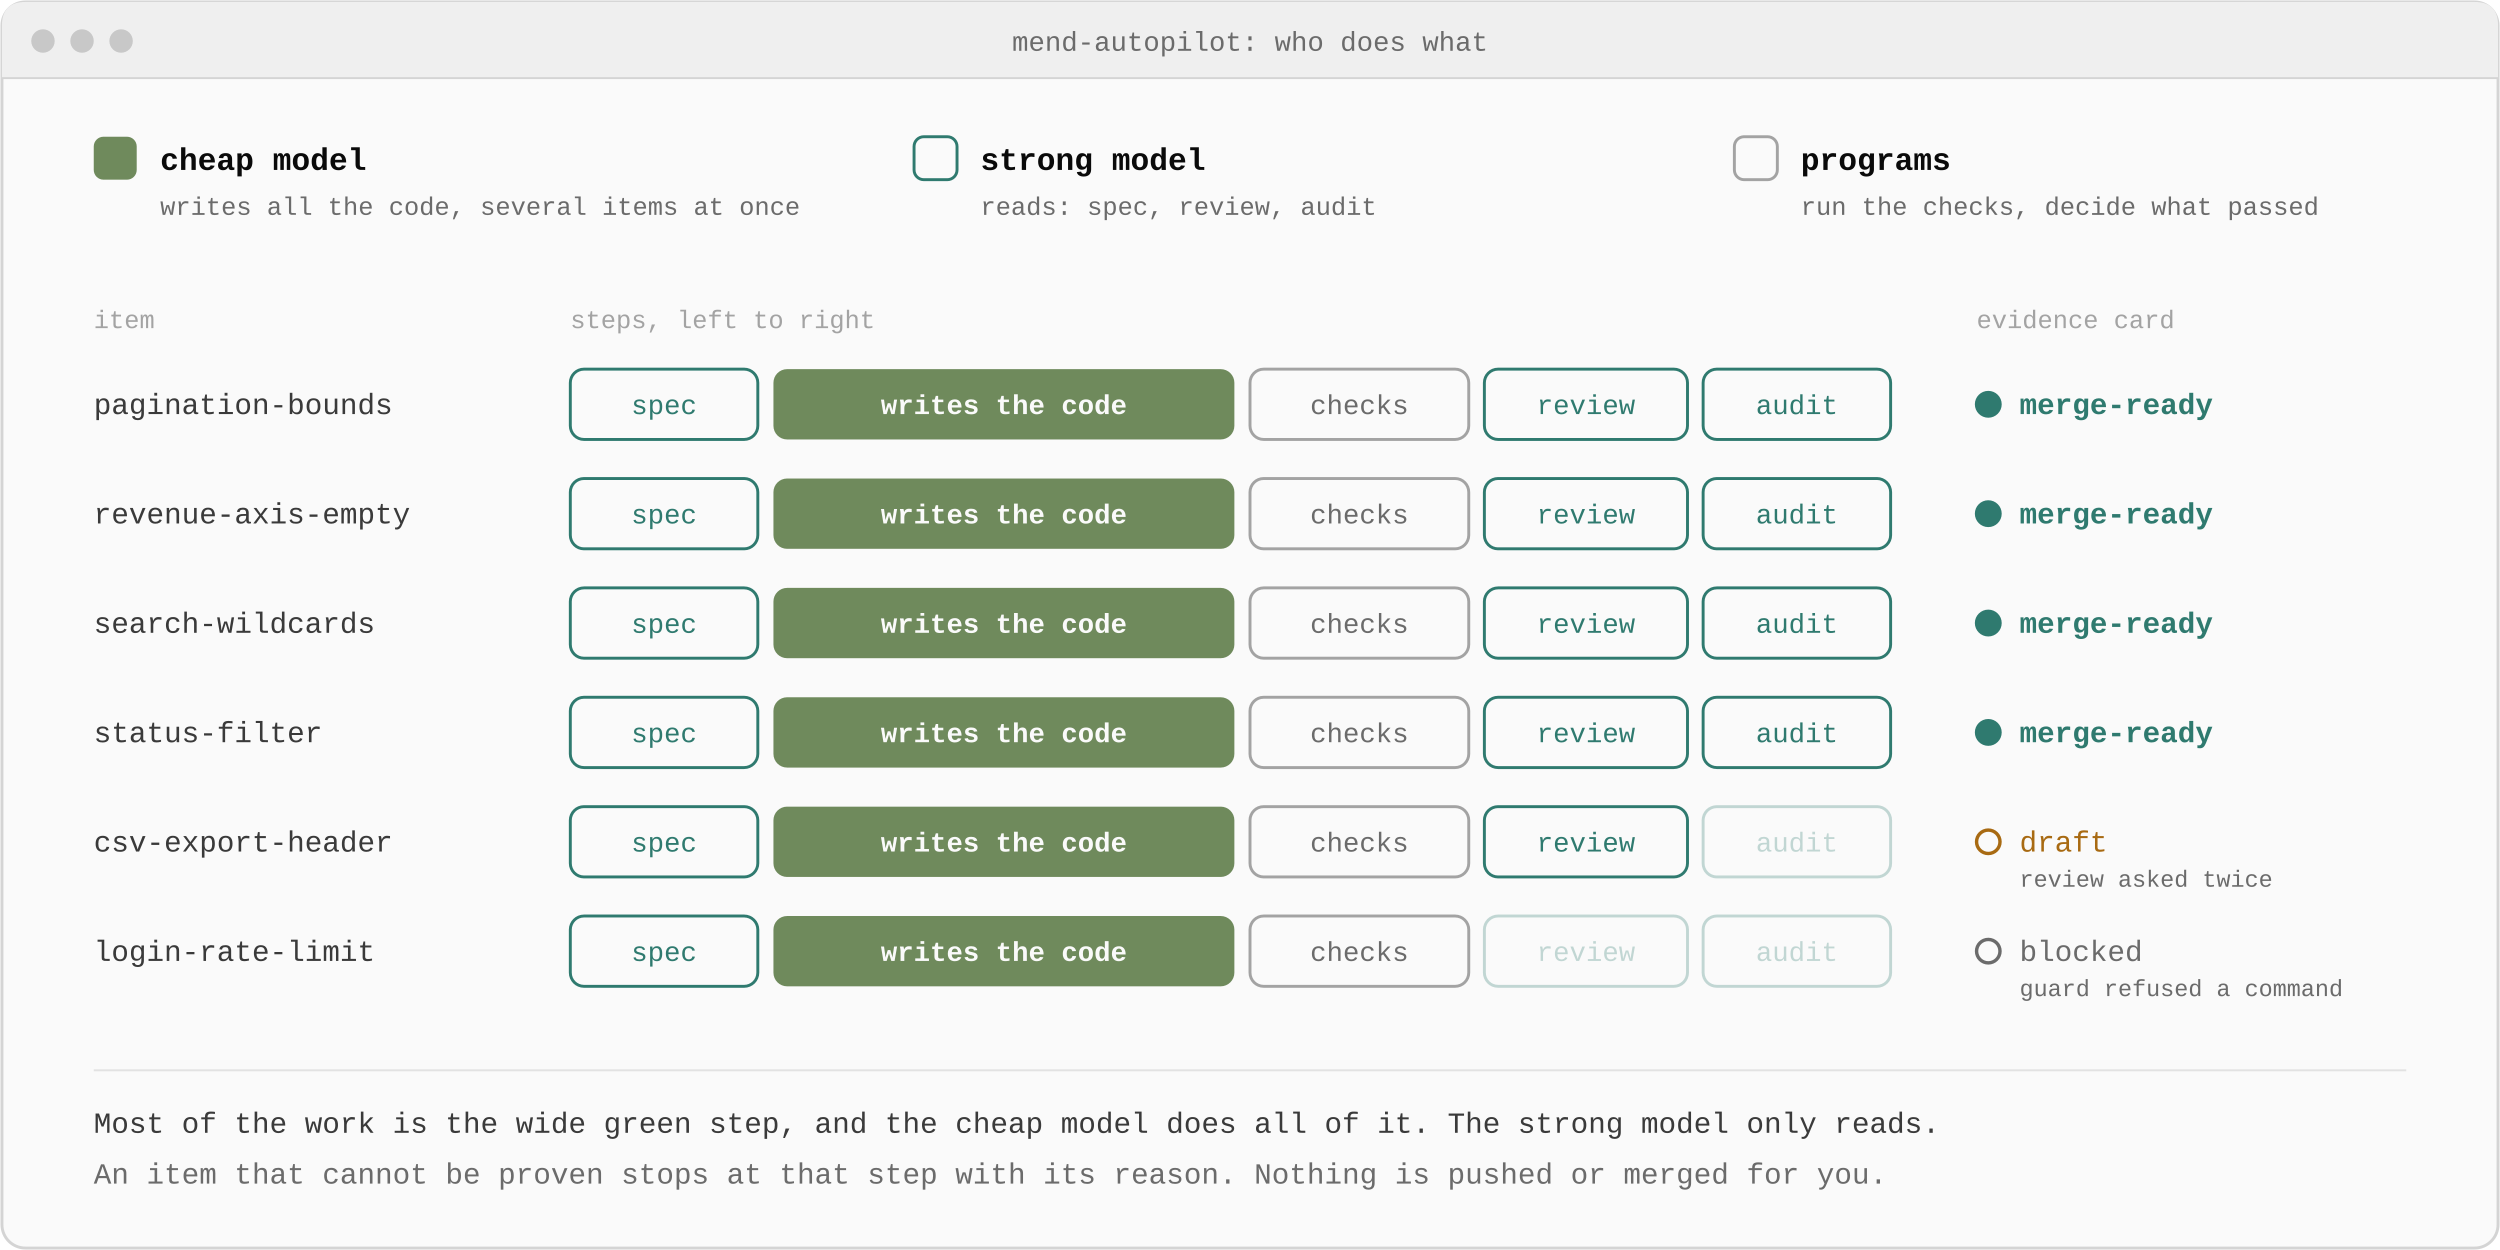
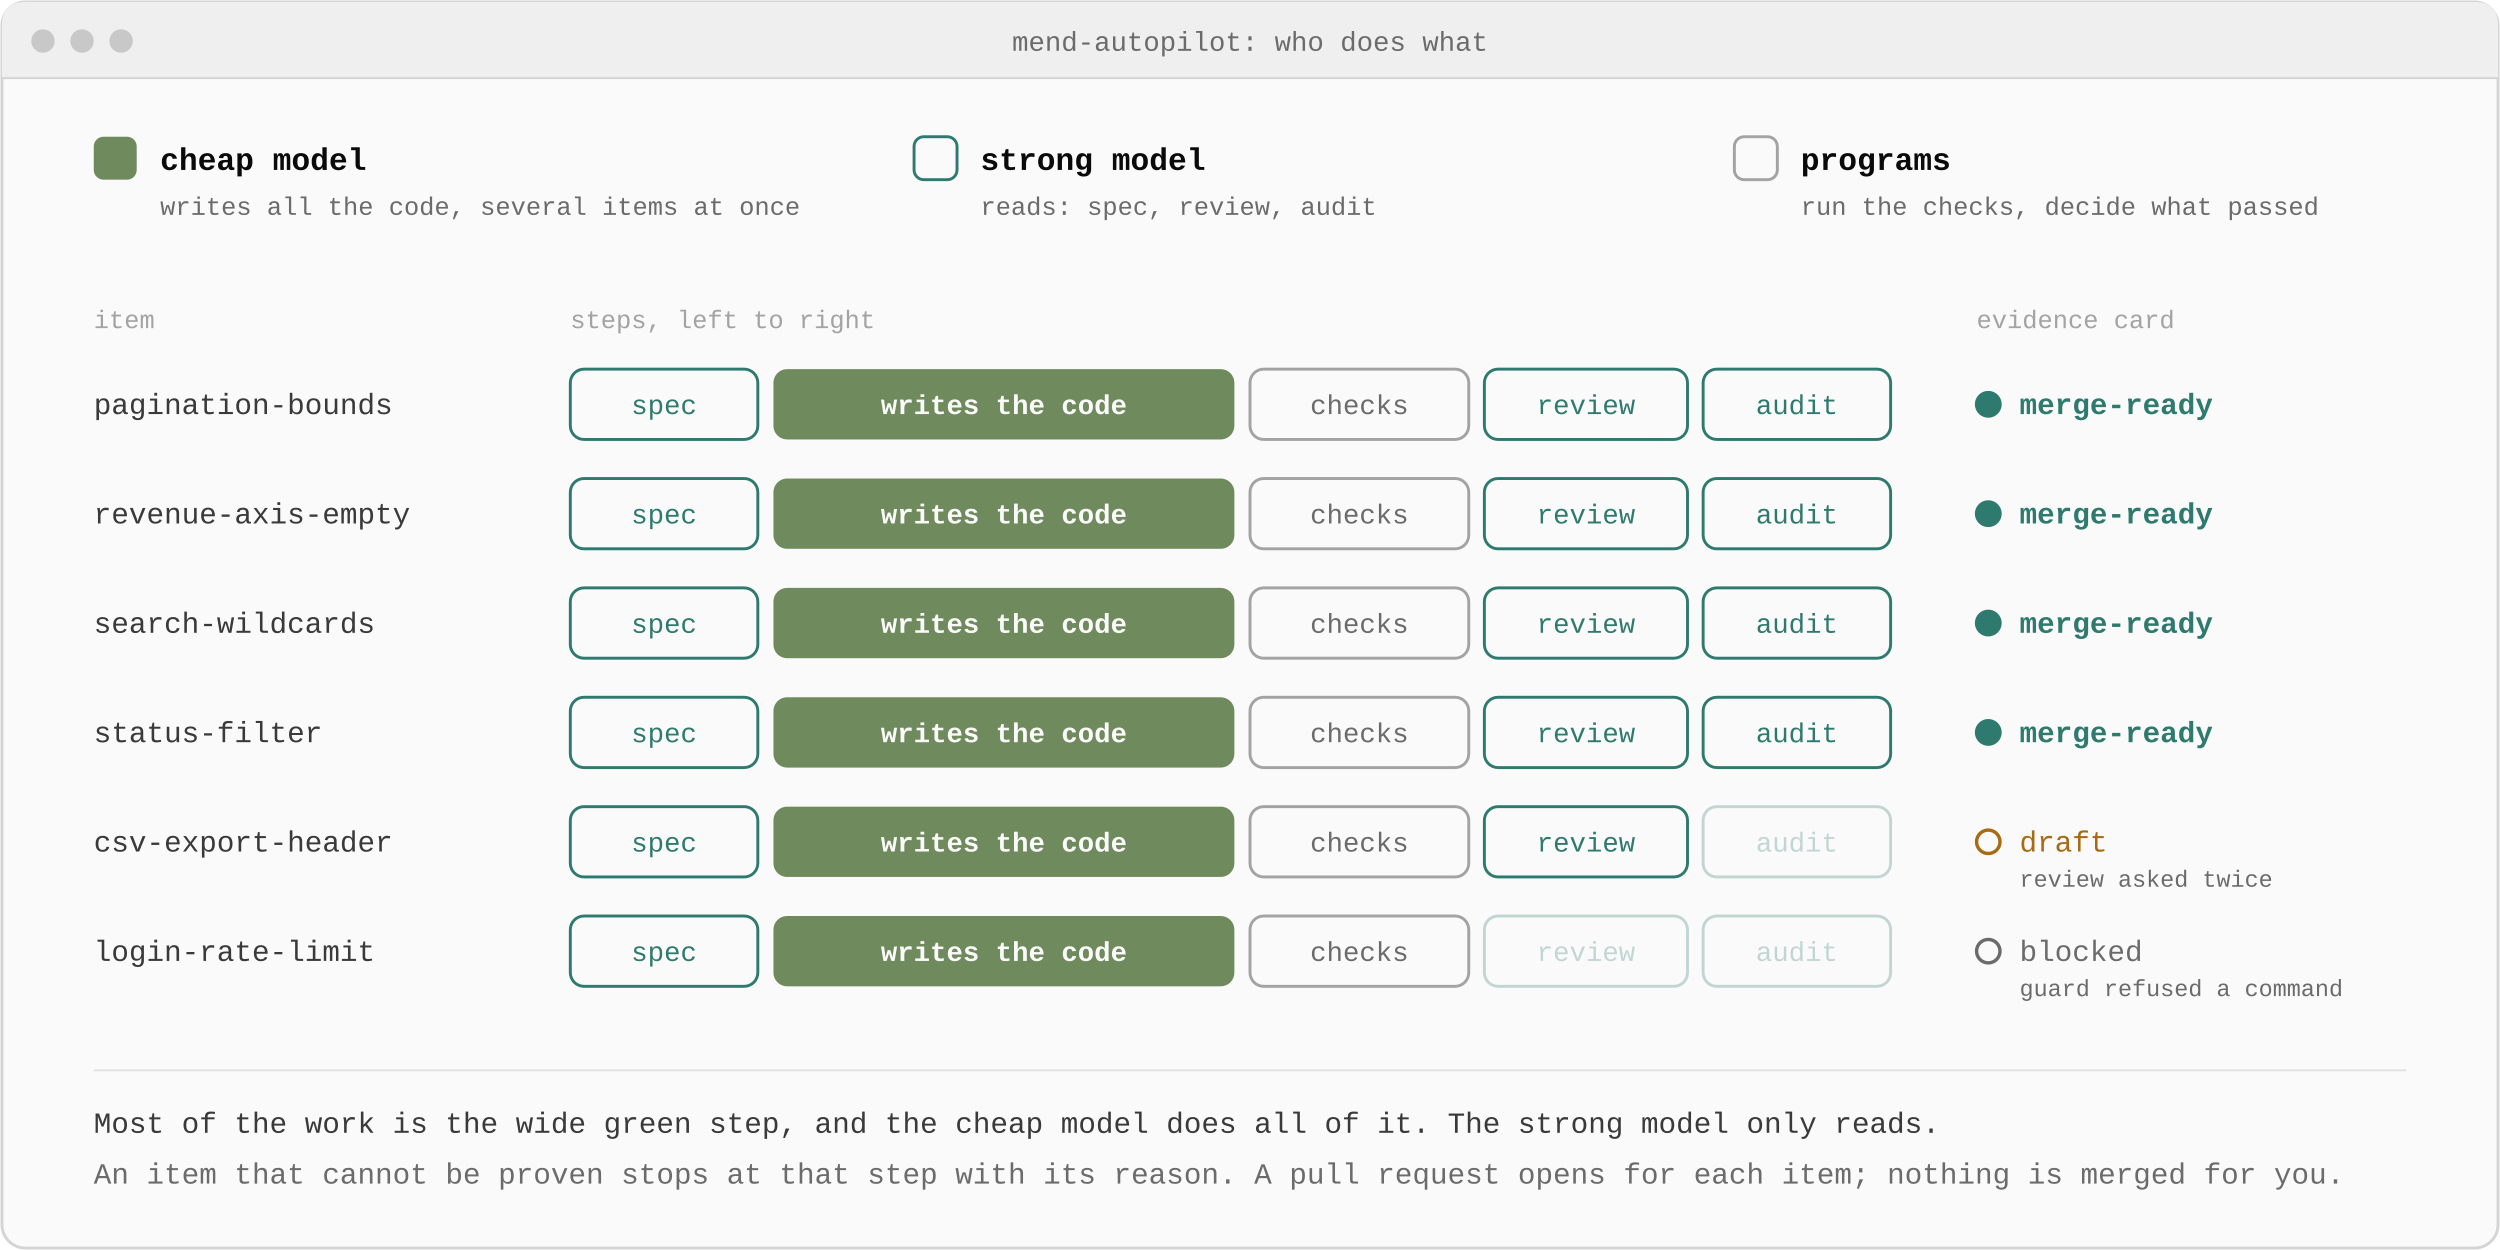
<svg xmlns="http://www.w3.org/2000/svg" width="1280" height="640" viewBox="0 0 1280 640" role="img" aria-label="Six items, each a row of steps: spec by the strong model, the code by the cheap model, checks by programs, then review and audit by the strong model. Four reach merge-ready; one stops at review as a draft after two review rounds; one is blocked at the checks because the guard refused a command.">
  <rect x="1" y="1" width="1278" height="638" rx="12" fill="#FAFAFA" stroke="#D4D4D4" stroke-width="1.5" />
  <path d="M 1 13 Q 1 1 13 1 H 1267 Q 1279 1 1279 13 V 40 H 1 Z" fill="#EFEFEF" />
  <path d="M 1 40 H 1279" stroke="#D4D4D4" stroke-width="1" />
  <circle cx="22" cy="21" r="6" fill="#C8C8C8" />
  <circle cx="42" cy="21" r="6" fill="#C8C8C8" />
  <circle cx="62" cy="21" r="6" fill="#C8C8C8" />
  <text x="640" y="26" font-family="ui-monospace, SFMono-Regular, Menlo, Consolas, 'Liberation Mono', monospace" font-size="14" text-anchor="middle" fill="#6B6B6B">mend-autopilot: who does what</text>
  <rect x="48" y="70" width="22" height="22" rx="5" fill="#6F8A5C" />
  <text x="82" y="87" font-family="ui-monospace, SFMono-Regular, Menlo, Consolas, 'Liberation Mono', monospace" font-size="16" font-weight="700" fill="#0A0A0A">cheap model</text>
  <text x="82" y="110" font-family="ui-monospace, SFMono-Regular, Menlo, Consolas, 'Liberation Mono', monospace" font-size="13" fill="#6B6B6B">writes all the code, several items at once</text>
  <rect x="468" y="70" width="22" height="22" rx="5" fill="none" stroke="#2F7A6F" stroke-width="1.5" />
  <text x="502" y="87" font-family="ui-monospace, SFMono-Regular, Menlo, Consolas, 'Liberation Mono', monospace" font-size="16" font-weight="700" fill="#0A0A0A">strong model</text>
  <text x="502" y="110" font-family="ui-monospace, SFMono-Regular, Menlo, Consolas, 'Liberation Mono', monospace" font-size="13" fill="#6B6B6B">reads: spec, review, audit</text>
  <rect x="888" y="70" width="22" height="22" rx="5" fill="none" stroke="#A3A3A3" stroke-width="1.5" />
  <text x="922" y="87" font-family="ui-monospace, SFMono-Regular, Menlo, Consolas, 'Liberation Mono', monospace" font-size="16" font-weight="700" fill="#0A0A0A">programs</text>
  <text x="922" y="110" font-family="ui-monospace, SFMono-Regular, Menlo, Consolas, 'Liberation Mono', monospace" font-size="13" fill="#6B6B6B">run the checks, decide what passed</text>
  <text x="48" y="168" font-family="ui-monospace, SFMono-Regular, Menlo, Consolas, 'Liberation Mono', monospace" font-size="13" fill="#A3A3A3">item</text>
  <text x="292" y="168" font-family="ui-monospace, SFMono-Regular, Menlo, Consolas, 'Liberation Mono', monospace" font-size="13" fill="#A3A3A3">steps, left to right</text>
  <text x="1012" y="168" font-family="ui-monospace, SFMono-Regular, Menlo, Consolas, 'Liberation Mono', monospace" font-size="13" fill="#A3A3A3">evidence card</text>
  <text x="48" y="212" font-family="ui-monospace, SFMono-Regular, Menlo, Consolas, 'Liberation Mono', monospace" font-size="15" fill="#3A3A3A">pagination-bounds</text>
  <g>
    <rect x="292" y="189" width="96" height="36" rx="7" fill="none" stroke="#2F7A6F" stroke-width="1.5" />
    <text x="340" y="212" font-family="ui-monospace, SFMono-Regular, Menlo, Consolas, 'Liberation Mono', monospace" font-size="14" text-anchor="middle" fill="#2F7A6F">spec</text>
  </g>
  <g>
    <rect x="396" y="189" width="236" height="36" rx="7" fill="#6F8A5C" />
    <text x="514" y="212" font-family="ui-monospace, SFMono-Regular, Menlo, Consolas, 'Liberation Mono', monospace" font-size="14" font-weight="700" text-anchor="middle" fill="#FAFAFA">writes the code</text>
  </g>
  <g>
    <rect x="640" y="189" width="112" height="36" rx="7" fill="none" stroke="#A3A3A3" stroke-width="1.5" />
    <text x="696" y="212" font-family="ui-monospace, SFMono-Regular, Menlo, Consolas, 'Liberation Mono', monospace" font-size="14" text-anchor="middle" fill="#6B6B6B">checks</text>
  </g>
  <g>
    <rect x="760" y="189" width="104" height="36" rx="7" fill="none" stroke="#2F7A6F" stroke-width="1.5" />
    <text x="812" y="212" font-family="ui-monospace, SFMono-Regular, Menlo, Consolas, 'Liberation Mono', monospace" font-size="14" text-anchor="middle" fill="#2F7A6F">review</text>
  </g>
  <g>
    <rect x="872" y="189" width="96" height="36" rx="7" fill="none" stroke="#2F7A6F" stroke-width="1.5" />
    <text x="920" y="212" font-family="ui-monospace, SFMono-Regular, Menlo, Consolas, 'Liberation Mono', monospace" font-size="14" text-anchor="middle" fill="#2F7A6F">audit</text>
  </g>
  <circle cx="1018" cy="207" r="6" fill="#2F7A6F" stroke="#2F7A6F" stroke-width="1.75" />
  <text x="1034" y="212" font-family="ui-monospace, SFMono-Regular, Menlo, Consolas, 'Liberation Mono', monospace" font-size="15" font-weight="700" fill="#2F7A6F">merge-ready</text>
  <text x="48" y="268" font-family="ui-monospace, SFMono-Regular, Menlo, Consolas, 'Liberation Mono', monospace" font-size="15" fill="#3A3A3A">revenue-axis-empty</text>
  <g>
    <rect x="292" y="245" width="96" height="36" rx="7" fill="none" stroke="#2F7A6F" stroke-width="1.5" />
    <text x="340" y="268" font-family="ui-monospace, SFMono-Regular, Menlo, Consolas, 'Liberation Mono', monospace" font-size="14" text-anchor="middle" fill="#2F7A6F">spec</text>
  </g>
  <g>
    <rect x="396" y="245" width="236" height="36" rx="7" fill="#6F8A5C" />
    <text x="514" y="268" font-family="ui-monospace, SFMono-Regular, Menlo, Consolas, 'Liberation Mono', monospace" font-size="14" font-weight="700" text-anchor="middle" fill="#FAFAFA">writes the code</text>
  </g>
  <g>
    <rect x="640" y="245" width="112" height="36" rx="7" fill="none" stroke="#A3A3A3" stroke-width="1.5" />
    <text x="696" y="268" font-family="ui-monospace, SFMono-Regular, Menlo, Consolas, 'Liberation Mono', monospace" font-size="14" text-anchor="middle" fill="#6B6B6B">checks</text>
  </g>
  <g>
    <rect x="760" y="245" width="104" height="36" rx="7" fill="none" stroke="#2F7A6F" stroke-width="1.5" />
    <text x="812" y="268" font-family="ui-monospace, SFMono-Regular, Menlo, Consolas, 'Liberation Mono', monospace" font-size="14" text-anchor="middle" fill="#2F7A6F">review</text>
  </g>
  <g>
    <rect x="872" y="245" width="96" height="36" rx="7" fill="none" stroke="#2F7A6F" stroke-width="1.5" />
    <text x="920" y="268" font-family="ui-monospace, SFMono-Regular, Menlo, Consolas, 'Liberation Mono', monospace" font-size="14" text-anchor="middle" fill="#2F7A6F">audit</text>
  </g>
  <circle cx="1018" cy="263" r="6" fill="#2F7A6F" stroke="#2F7A6F" stroke-width="1.75" />
  <text x="1034" y="268" font-family="ui-monospace, SFMono-Regular, Menlo, Consolas, 'Liberation Mono', monospace" font-size="15" font-weight="700" fill="#2F7A6F">merge-ready</text>
  <text x="48" y="324" font-family="ui-monospace, SFMono-Regular, Menlo, Consolas, 'Liberation Mono', monospace" font-size="15" fill="#3A3A3A">search-wildcards</text>
  <g>
    <rect x="292" y="301" width="96" height="36" rx="7" fill="none" stroke="#2F7A6F" stroke-width="1.5" />
    <text x="340" y="324" font-family="ui-monospace, SFMono-Regular, Menlo, Consolas, 'Liberation Mono', monospace" font-size="14" text-anchor="middle" fill="#2F7A6F">spec</text>
  </g>
  <g>
    <rect x="396" y="301" width="236" height="36" rx="7" fill="#6F8A5C" />
    <text x="514" y="324" font-family="ui-monospace, SFMono-Regular, Menlo, Consolas, 'Liberation Mono', monospace" font-size="14" font-weight="700" text-anchor="middle" fill="#FAFAFA">writes the code</text>
  </g>
  <g>
    <rect x="640" y="301" width="112" height="36" rx="7" fill="none" stroke="#A3A3A3" stroke-width="1.5" />
    <text x="696" y="324" font-family="ui-monospace, SFMono-Regular, Menlo, Consolas, 'Liberation Mono', monospace" font-size="14" text-anchor="middle" fill="#6B6B6B">checks</text>
  </g>
  <g>
    <rect x="760" y="301" width="104" height="36" rx="7" fill="none" stroke="#2F7A6F" stroke-width="1.5" />
    <text x="812" y="324" font-family="ui-monospace, SFMono-Regular, Menlo, Consolas, 'Liberation Mono', monospace" font-size="14" text-anchor="middle" fill="#2F7A6F">review</text>
  </g>
  <g>
    <rect x="872" y="301" width="96" height="36" rx="7" fill="none" stroke="#2F7A6F" stroke-width="1.5" />
    <text x="920" y="324" font-family="ui-monospace, SFMono-Regular, Menlo, Consolas, 'Liberation Mono', monospace" font-size="14" text-anchor="middle" fill="#2F7A6F">audit</text>
  </g>
  <circle cx="1018" cy="319" r="6" fill="#2F7A6F" stroke="#2F7A6F" stroke-width="1.75" />
  <text x="1034" y="324" font-family="ui-monospace, SFMono-Regular, Menlo, Consolas, 'Liberation Mono', monospace" font-size="15" font-weight="700" fill="#2F7A6F">merge-ready</text>
  <text x="48" y="380" font-family="ui-monospace, SFMono-Regular, Menlo, Consolas, 'Liberation Mono', monospace" font-size="15" fill="#3A3A3A">status-filter</text>
  <g>
    <rect x="292" y="357" width="96" height="36" rx="7" fill="none" stroke="#2F7A6F" stroke-width="1.5" />
    <text x="340" y="380" font-family="ui-monospace, SFMono-Regular, Menlo, Consolas, 'Liberation Mono', monospace" font-size="14" text-anchor="middle" fill="#2F7A6F">spec</text>
  </g>
  <g>
    <rect x="396" y="357" width="236" height="36" rx="7" fill="#6F8A5C" />
    <text x="514" y="380" font-family="ui-monospace, SFMono-Regular, Menlo, Consolas, 'Liberation Mono', monospace" font-size="14" font-weight="700" text-anchor="middle" fill="#FAFAFA">writes the code</text>
  </g>
  <g>
    <rect x="640" y="357" width="112" height="36" rx="7" fill="none" stroke="#A3A3A3" stroke-width="1.5" />
    <text x="696" y="380" font-family="ui-monospace, SFMono-Regular, Menlo, Consolas, 'Liberation Mono', monospace" font-size="14" text-anchor="middle" fill="#6B6B6B">checks</text>
  </g>
  <g>
    <rect x="760" y="357" width="104" height="36" rx="7" fill="none" stroke="#2F7A6F" stroke-width="1.5" />
    <text x="812" y="380" font-family="ui-monospace, SFMono-Regular, Menlo, Consolas, 'Liberation Mono', monospace" font-size="14" text-anchor="middle" fill="#2F7A6F">review</text>
  </g>
  <g>
    <rect x="872" y="357" width="96" height="36" rx="7" fill="none" stroke="#2F7A6F" stroke-width="1.5" />
    <text x="920" y="380" font-family="ui-monospace, SFMono-Regular, Menlo, Consolas, 'Liberation Mono', monospace" font-size="14" text-anchor="middle" fill="#2F7A6F">audit</text>
  </g>
  <circle cx="1018" cy="375" r="6" fill="#2F7A6F" stroke="#2F7A6F" stroke-width="1.75" />
  <text x="1034" y="380" font-family="ui-monospace, SFMono-Regular, Menlo, Consolas, 'Liberation Mono', monospace" font-size="15" font-weight="700" fill="#2F7A6F">merge-ready</text>
  <text x="48" y="436" font-family="ui-monospace, SFMono-Regular, Menlo, Consolas, 'Liberation Mono', monospace" font-size="15" fill="#3A3A3A">csv-export-header</text>
  <g>
    <rect x="292" y="413" width="96" height="36" rx="7" fill="none" stroke="#2F7A6F" stroke-width="1.5" />
    <text x="340" y="436" font-family="ui-monospace, SFMono-Regular, Menlo, Consolas, 'Liberation Mono', monospace" font-size="14" text-anchor="middle" fill="#2F7A6F">spec</text>
  </g>
  <g>
    <rect x="396" y="413" width="236" height="36" rx="7" fill="#6F8A5C" />
    <text x="514" y="436" font-family="ui-monospace, SFMono-Regular, Menlo, Consolas, 'Liberation Mono', monospace" font-size="14" font-weight="700" text-anchor="middle" fill="#FAFAFA">writes the code</text>
  </g>
  <g>
    <rect x="640" y="413" width="112" height="36" rx="7" fill="none" stroke="#A3A3A3" stroke-width="1.5" />
    <text x="696" y="436" font-family="ui-monospace, SFMono-Regular, Menlo, Consolas, 'Liberation Mono', monospace" font-size="14" text-anchor="middle" fill="#6B6B6B">checks</text>
  </g>
  <g>
    <rect x="760" y="413" width="104" height="36" rx="7" fill="none" stroke="#2F7A6F" stroke-width="1.5" />
    <text x="812" y="436" font-family="ui-monospace, SFMono-Regular, Menlo, Consolas, 'Liberation Mono', monospace" font-size="14" text-anchor="middle" fill="#2F7A6F">review</text>
  </g>
  <g opacity="0.28">
    <rect x="872" y="413" width="96" height="36" rx="7" fill="none" stroke="#2F7A6F" stroke-width="1.5" />
    <text x="920" y="436" font-family="ui-monospace, SFMono-Regular, Menlo, Consolas, 'Liberation Mono', monospace" font-size="14" text-anchor="middle" fill="#2F7A6F">audit</text>
  </g>
  <circle cx="1018" cy="431" r="6" fill="none" stroke="#A86A12" stroke-width="1.75" />
  <text x="1034" y="436" font-family="ui-monospace, SFMono-Regular, Menlo, Consolas, 'Liberation Mono', monospace" font-size="15" fill="#A86A12">draft</text>
  <text x="1034" y="454" font-family="ui-monospace, SFMono-Regular, Menlo, Consolas, 'Liberation Mono', monospace" font-size="12" fill="#6B6B6B">review asked twice</text>
  <text x="48" y="492" font-family="ui-monospace, SFMono-Regular, Menlo, Consolas, 'Liberation Mono', monospace" font-size="15" fill="#3A3A3A">login-rate-limit</text>
  <g>
    <rect x="292" y="469" width="96" height="36" rx="7" fill="none" stroke="#2F7A6F" stroke-width="1.5" />
    <text x="340" y="492" font-family="ui-monospace, SFMono-Regular, Menlo, Consolas, 'Liberation Mono', monospace" font-size="14" text-anchor="middle" fill="#2F7A6F">spec</text>
  </g>
  <g>
    <rect x="396" y="469" width="236" height="36" rx="7" fill="#6F8A5C" />
    <text x="514" y="492" font-family="ui-monospace, SFMono-Regular, Menlo, Consolas, 'Liberation Mono', monospace" font-size="14" font-weight="700" text-anchor="middle" fill="#FAFAFA">writes the code</text>
  </g>
  <g>
    <rect x="640" y="469" width="112" height="36" rx="7" fill="none" stroke="#A3A3A3" stroke-width="1.5" />
    <text x="696" y="492" font-family="ui-monospace, SFMono-Regular, Menlo, Consolas, 'Liberation Mono', monospace" font-size="14" text-anchor="middle" fill="#6B6B6B">checks</text>
  </g>
  <g opacity="0.28">
    <rect x="760" y="469" width="104" height="36" rx="7" fill="none" stroke="#2F7A6F" stroke-width="1.5" />
    <text x="812" y="492" font-family="ui-monospace, SFMono-Regular, Menlo, Consolas, 'Liberation Mono', monospace" font-size="14" text-anchor="middle" fill="#2F7A6F">review</text>
  </g>
  <g opacity="0.28">
    <rect x="872" y="469" width="96" height="36" rx="7" fill="none" stroke="#2F7A6F" stroke-width="1.5" />
    <text x="920" y="492" font-family="ui-monospace, SFMono-Regular, Menlo, Consolas, 'Liberation Mono', monospace" font-size="14" text-anchor="middle" fill="#2F7A6F">audit</text>
  </g>
  <circle cx="1018" cy="487" r="6" fill="none" stroke="#6B6B6B" stroke-width="1.75" />
  <text x="1034" y="492" font-family="ui-monospace, SFMono-Regular, Menlo, Consolas, 'Liberation Mono', monospace" font-size="15" fill="#6B6B6B">blocked</text>
  <text x="1034" y="510" font-family="ui-monospace, SFMono-Regular, Menlo, Consolas, 'Liberation Mono', monospace" font-size="12" fill="#6B6B6B">guard refused a command</text>
  <path d="M 48 548 H 1232" stroke="#E2E2E2" />
  <text x="48" y="580" font-family="ui-monospace, SFMono-Regular, Menlo, Consolas, 'Liberation Mono', monospace" font-size="15" fill="#3A3A3A">Most of the work is the wide green step, and the cheap model does all of it. The strong model only reads.</text>
-   <text x="48" y="606" font-family="ui-monospace, SFMono-Regular, Menlo, Consolas, 'Liberation Mono', monospace" font-size="15" fill="#6B6B6B">An item that cannot be proven stops at that step with its reason. Nothing is pushed or merged for you.</text>
+   <text x="48" y="606" font-family="ui-monospace, SFMono-Regular, Menlo, Consolas, 'Liberation Mono', monospace" font-size="15" fill="#6B6B6B">An item that cannot be proven stops at that step with its reason. A pull request opens for each item; nothing is merged for you.</text>
</svg>
